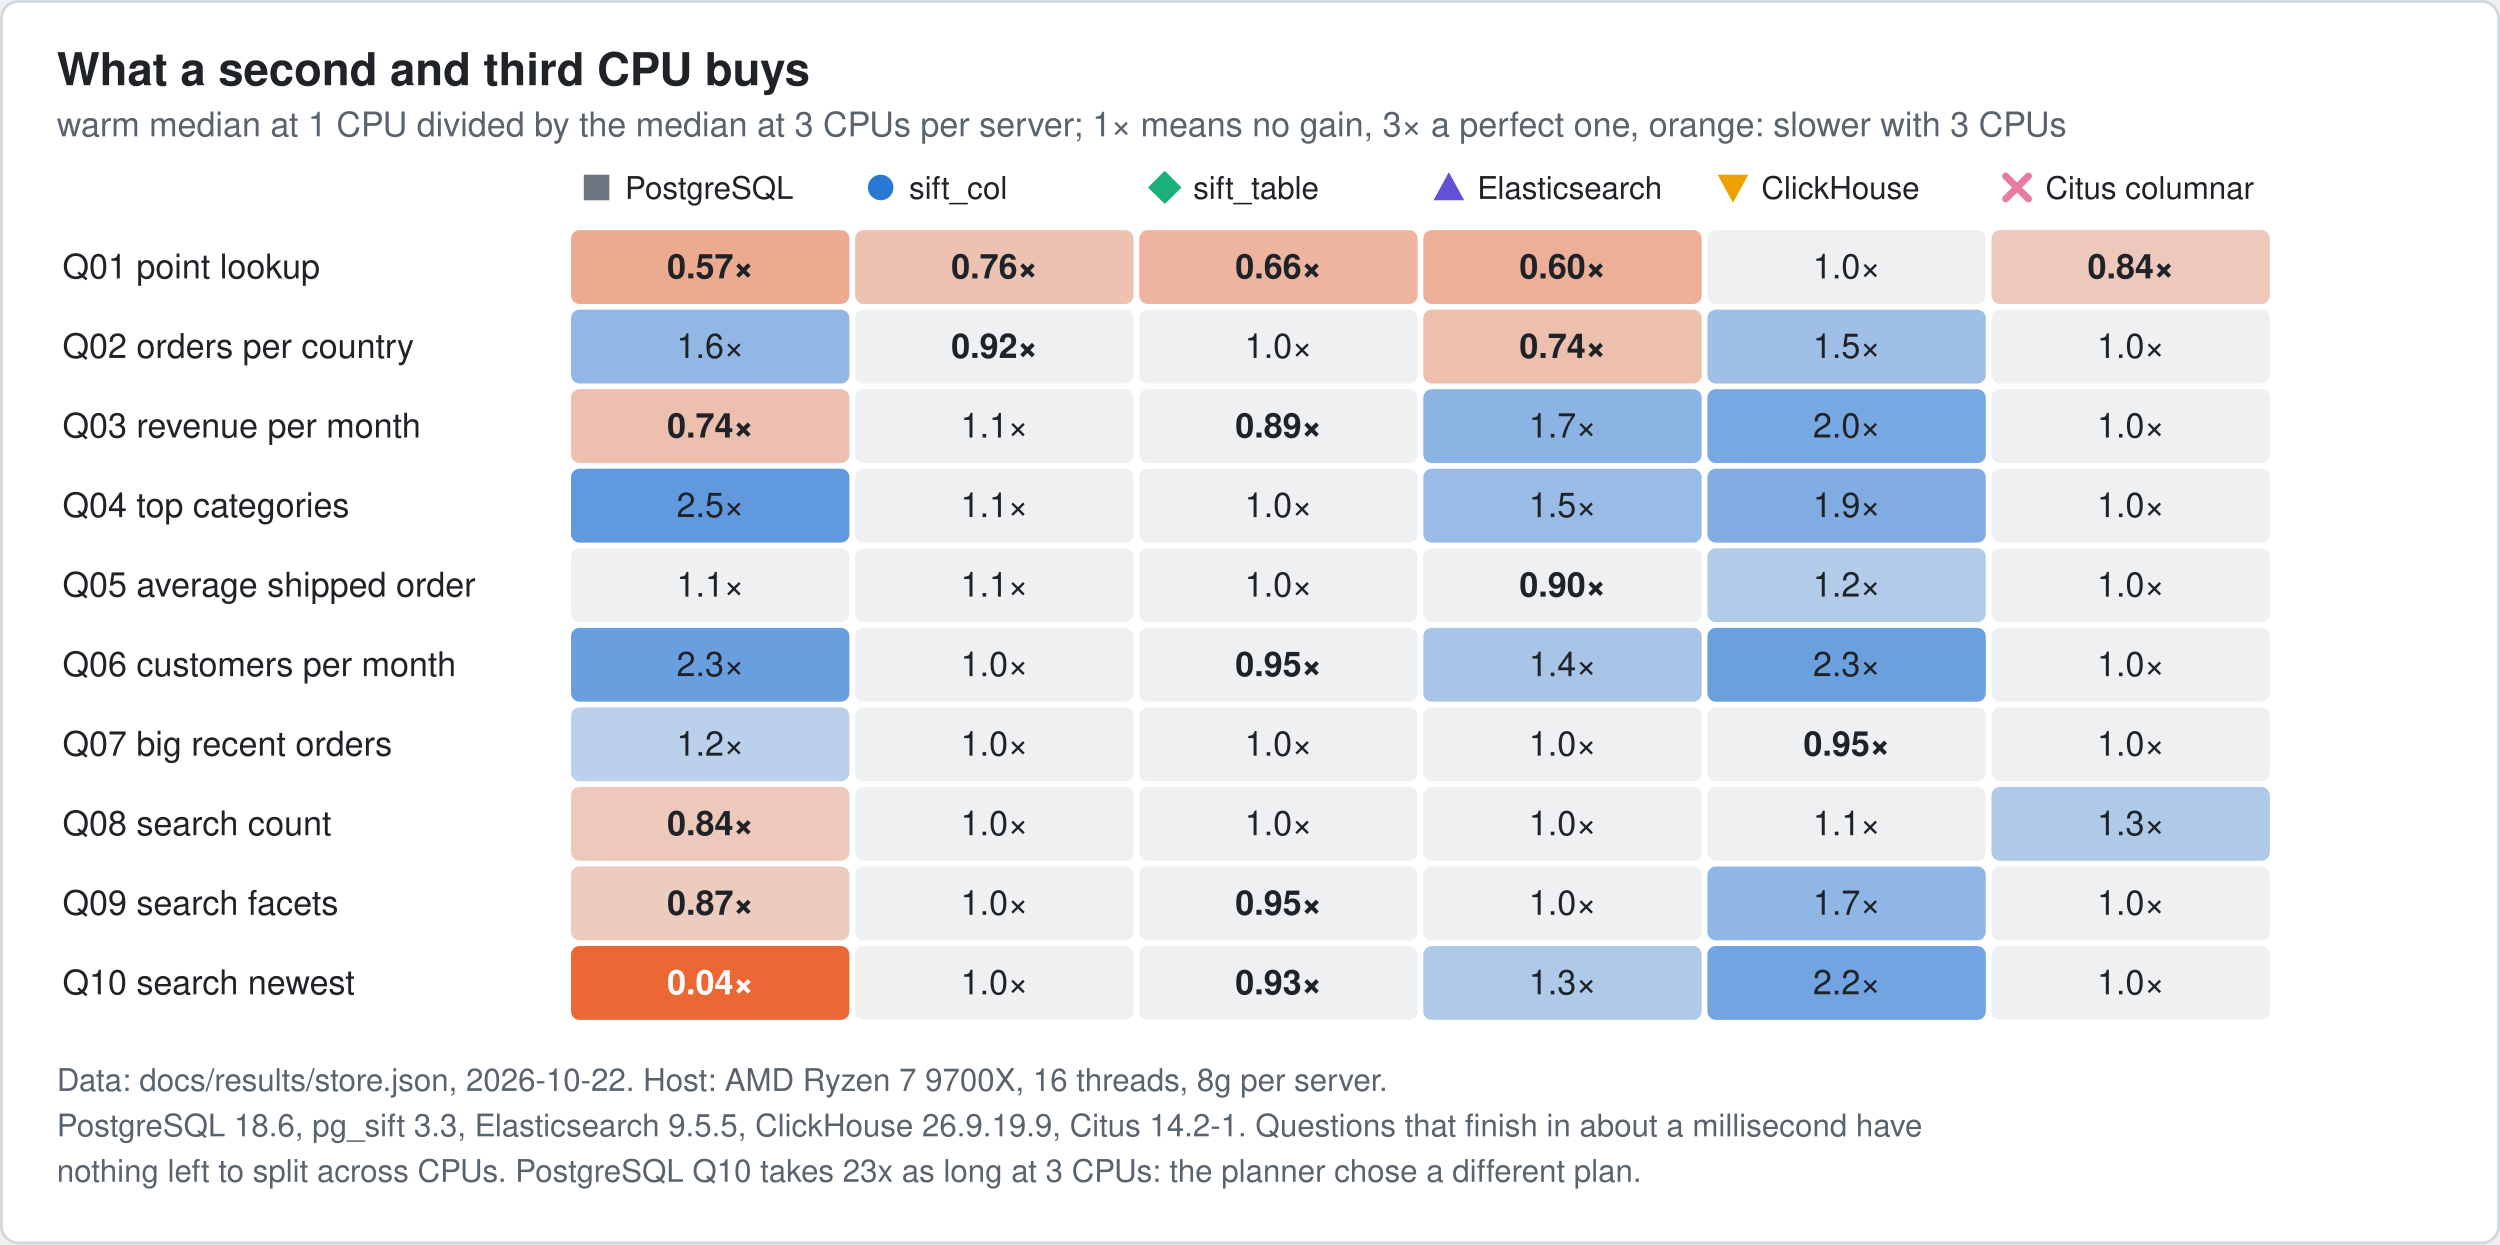
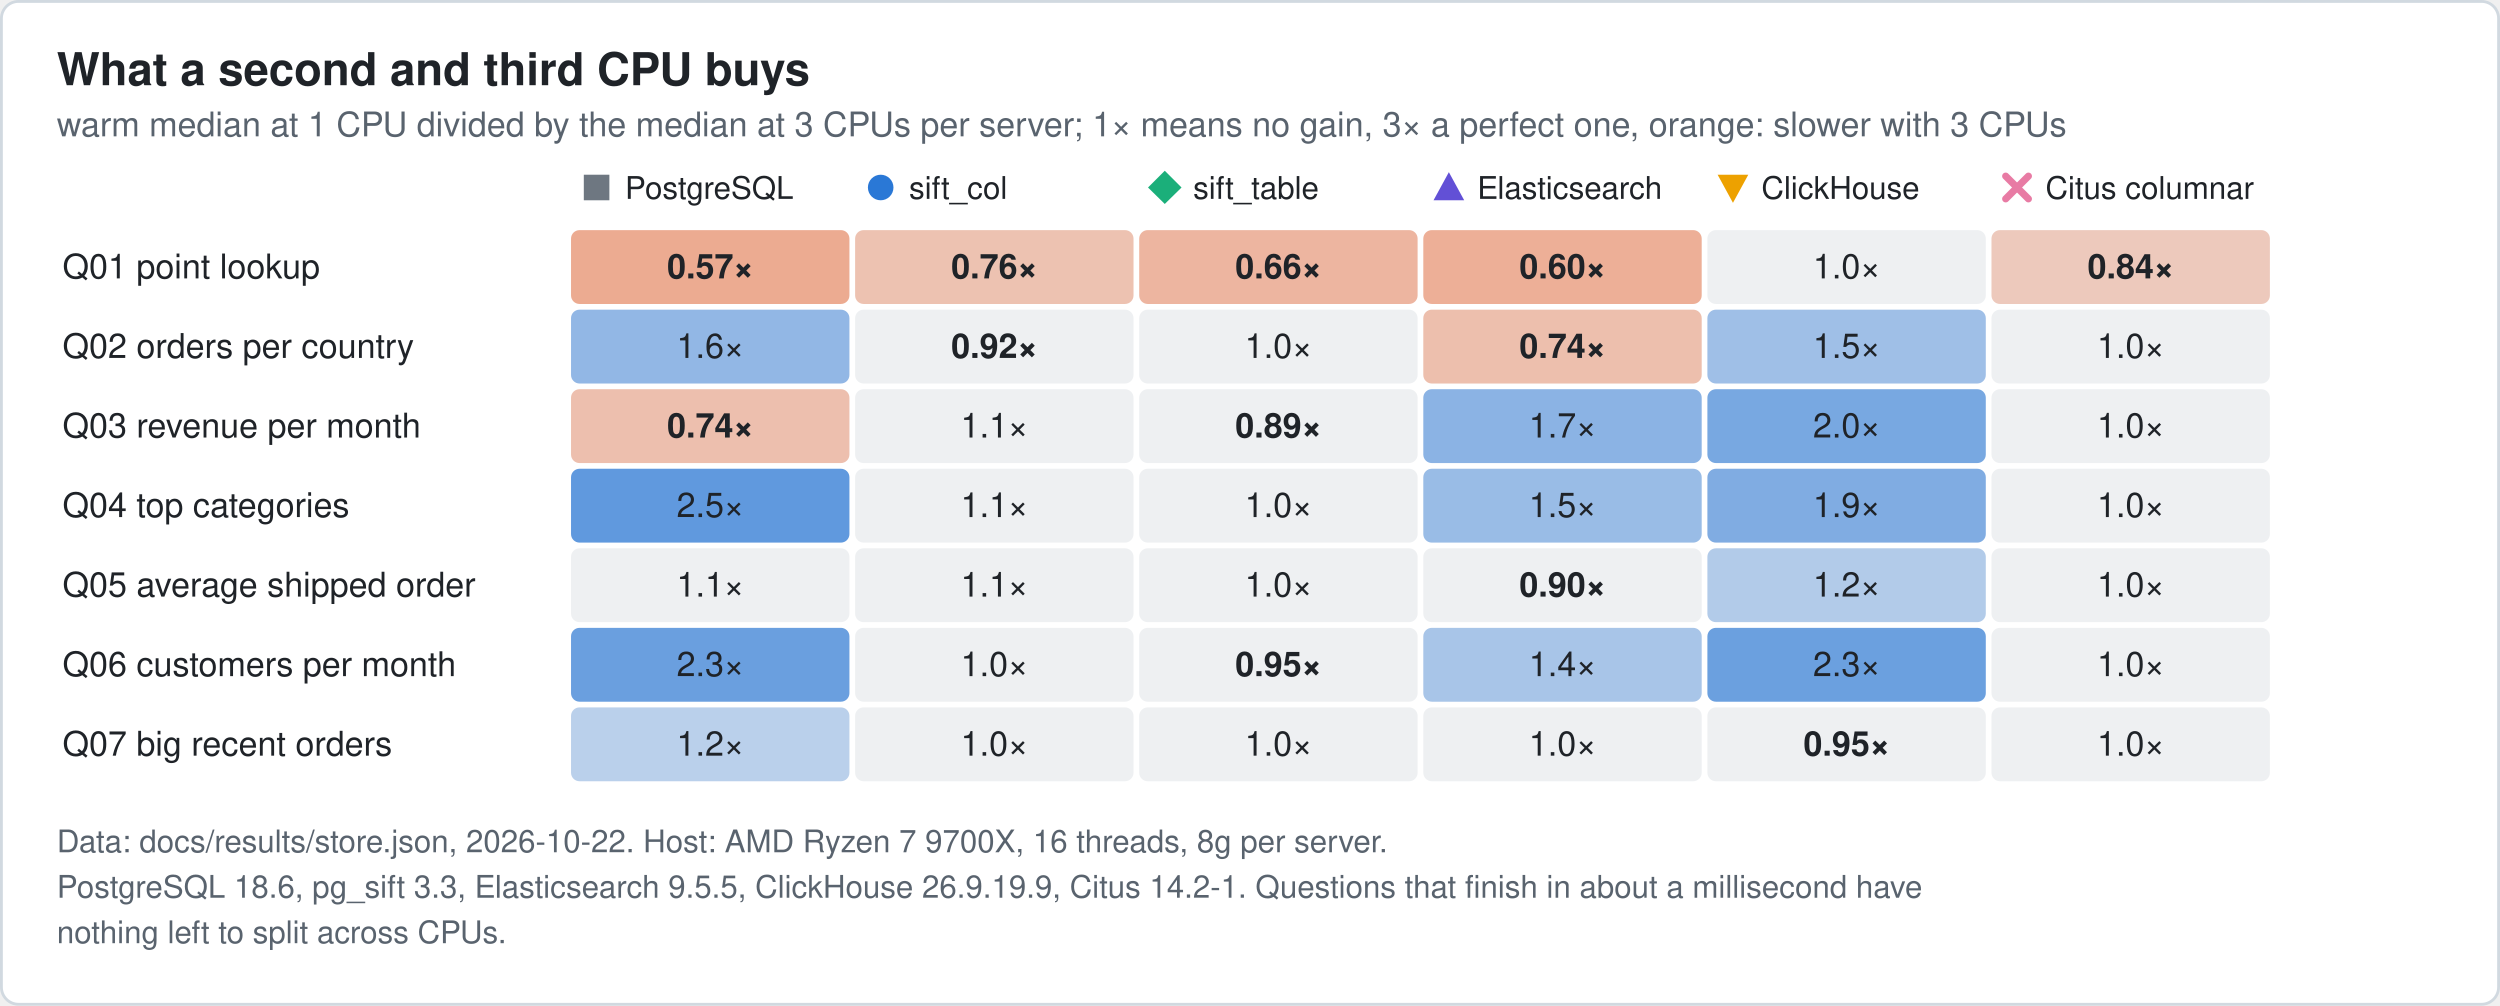
- <svg xmlns="http://www.w3.org/2000/svg" width="880" height="438" viewBox="0 0 880 438" role="img" aria-labelledby="t d" font-family="Helvetica, Arial, sans-serif">
-   <rect x="0.5" y="0.5" width="879" height="437" rx="6" fill="#ffffff" stroke="#d1d9e0" />
+ <svg xmlns="http://www.w3.org/2000/svg" width="880" height="354" viewBox="0 0 880 354" role="img" aria-labelledby="t d" font-family="Helvetica, Arial, sans-serif">
+   <rect x="0.5" y="0.5" width="879" height="353" rx="6" fill="#ffffff" stroke="#d1d9e0" />
  <text x="20" y="30" font-size="16" text-anchor="start" fill="#1f2328" font-weight="bold">What a second and third CPU buys</text>
  <text x="20" y="48" font-size="12" text-anchor="start" fill="#59636e">warm median at 1 CPU divided by the median at 3 CPUs per server; 1× means no gain, 3× a perfect one, orange: slower with 3 CPUs</text>
  <rect x="205.5" y="61.5" width="9" height="9" fill="#6e7781" stroke="#ffffff" stroke-width="2" paint-order="stroke" />
  <text x="220" y="70" font-size="11" text-anchor="start" fill="#1f2328">PostgreSQL</text>
  <circle cx="310" cy="66" r="4.5" fill="#2a78d6" stroke="#ffffff" stroke-width="2" paint-order="stroke" />
  <text x="320" y="70" font-size="11" text-anchor="start" fill="#1f2328">sift_col</text>
  <polygon points="410,60.1 415.9,66 410,71.8 404.1,66" fill="#1baf7a" stroke="#ffffff" stroke-width="2" paint-order="stroke" />
  <text x="420" y="70" font-size="11" text-anchor="start" fill="#1f2328">sift_table</text>
  <polygon points="510,60.6 515.4,70.5 504.6,70.5" fill="#6250d6" stroke="#ffffff" stroke-width="2" paint-order="stroke" />
  <text x="520" y="70" font-size="11" text-anchor="start" fill="#1f2328">Elasticsearch</text>
  <polygon points="610,71.4 615.4,61.5 604.6,61.5" fill="#eda100" stroke="#ffffff" stroke-width="2" paint-order="stroke" />
  <text x="620" y="70" font-size="11" text-anchor="start" fill="#1f2328">ClickHouse</text>
  <g stroke="#e87ba4" stroke-width="2.5" stroke-linecap="round">
    <line x1="706" y1="62" x2="714" y2="70" />
    <line x1="706" y1="70" x2="714" y2="62" />
  </g>
  <text x="720" y="70" font-size="11" text-anchor="start" fill="#1f2328">Citus columnar</text>
  <text x="22" y="98" font-size="12" text-anchor="start" fill="#1f2328">Q01 point lookup</text>
  <text x="22" y="126" font-size="12" text-anchor="start" fill="#1f2328">Q02 orders per country</text>
  <text x="22" y="154" font-size="12" text-anchor="start" fill="#1f2328">Q03 revenue per month</text>
  <text x="22" y="182" font-size="12" text-anchor="start" fill="#1f2328">Q04 top categories</text>
  <text x="22" y="210" font-size="12" text-anchor="start" fill="#1f2328">Q05 average shipped order</text>
  <text x="22" y="238" font-size="12" text-anchor="start" fill="#1f2328">Q06 customers per month</text>
  <text x="22" y="266" font-size="12" text-anchor="start" fill="#1f2328">Q07 big recent orders</text>
-   <text x="22" y="294" font-size="12" text-anchor="start" fill="#1f2328">Q08 search count</text>
-   <text x="22" y="322" font-size="12" text-anchor="start" fill="#1f2328">Q09 search facets</text>
-   <text x="22" y="350" font-size="12" text-anchor="start" fill="#1f2328">Q10 search newest</text>
  <rect x="201" y="81" width="98" height="26" fill="#ecab91" rx="3" />
  <text x="250" y="98" font-size="12" text-anchor="middle" fill="#1f2328" font-weight="bold">0.57×</text>
  <rect x="301" y="81" width="98" height="26" fill="#edc2b1" rx="3" />
  <text x="350" y="98" font-size="12" text-anchor="middle" fill="#1f2328" font-weight="bold">0.76×</text>
  <rect x="401" y="81" width="98" height="26" fill="#edb5a0" rx="3" />
  <text x="450" y="98" font-size="12" text-anchor="middle" fill="#1f2328" font-weight="bold">0.66×</text>
  <rect x="501" y="81" width="98" height="26" fill="#edaf97" rx="3" />
  <text x="550" y="98" font-size="12" text-anchor="middle" fill="#1f2328" font-weight="bold">0.60×</text>
  <rect x="601" y="81" width="98" height="26" fill="#eef0f2" rx="3" />
  <text x="650" y="98" font-size="12" text-anchor="middle" fill="#1f2328">1.0×</text>
  <rect x="701" y="81" width="98" height="26" fill="#edc9bc" rx="3" />
  <text x="750" y="98" font-size="12" text-anchor="middle" fill="#1f2328" font-weight="bold">0.84×</text>
  <rect x="201" y="109" width="98" height="26" fill="#92b7e5" rx="3" />
  <text x="250" y="126" font-size="12" text-anchor="middle" fill="#1f2328">1.6×</text>
  <rect x="301" y="109" width="98" height="26" fill="#eef0f2" rx="3" />
  <text x="350" y="126" font-size="12" text-anchor="middle" fill="#1f2328" font-weight="bold">0.92×</text>
  <rect x="401" y="109" width="98" height="26" fill="#eef0f2" rx="3" />
  <text x="450" y="126" font-size="12" text-anchor="middle" fill="#1f2328">1.0×</text>
  <rect x="501" y="109" width="98" height="26" fill="#edbfad" rx="3" />
  <text x="550" y="126" font-size="12" text-anchor="middle" fill="#1f2328" font-weight="bold">0.74×</text>
  <rect x="601" y="109" width="98" height="26" fill="#9fbfe7" rx="3" />
  <text x="650" y="126" font-size="12" text-anchor="middle" fill="#1f2328">1.5×</text>
  <rect x="701" y="109" width="98" height="26" fill="#eef0f2" rx="3" />
  <text x="750" y="126" font-size="12" text-anchor="middle" fill="#1f2328">1.0×</text>
  <rect x="201" y="137" width="98" height="26" fill="#edbfae" rx="3" />
  <text x="250" y="154" font-size="12" text-anchor="middle" fill="#1f2328" font-weight="bold">0.74×</text>
  <rect x="301" y="137" width="98" height="26" fill="#eef0f2" rx="3" />
  <text x="350" y="154" font-size="12" text-anchor="middle" fill="#1f2328">1.1×</text>
  <rect x="401" y="137" width="98" height="26" fill="#eef0f2" rx="3" />
  <text x="450" y="154" font-size="12" text-anchor="middle" fill="#1f2328" font-weight="bold">0.89×</text>
  <rect x="501" y="137" width="98" height="26" fill="#8bb3e4" rx="3" />
  <text x="550" y="154" font-size="12" text-anchor="middle" fill="#1f2328">1.7×</text>
  <rect x="601" y="137" width="98" height="26" fill="#78a8e1" rx="3" />
  <text x="650" y="154" font-size="12" text-anchor="middle" fill="#1f2328">2.0×</text>
  <rect x="701" y="137" width="98" height="26" fill="#eef0f2" rx="3" />
  <text x="750" y="154" font-size="12" text-anchor="middle" fill="#1f2328">1.0×</text>
  <rect x="201" y="165" width="98" height="26" fill="#6099de" rx="3" />
  <text x="250" y="182" font-size="12" text-anchor="middle" fill="#1f2328">2.5×</text>
  <rect x="301" y="165" width="98" height="26" fill="#eef0f2" rx="3" />
  <text x="350" y="182" font-size="12" text-anchor="middle" fill="#1f2328">1.1×</text>
  <rect x="401" y="165" width="98" height="26" fill="#eef0f2" rx="3" />
  <text x="450" y="182" font-size="12" text-anchor="middle" fill="#1f2328">1.0×</text>
  <rect x="501" y="165" width="98" height="26" fill="#99bce6" rx="3" />
  <text x="550" y="182" font-size="12" text-anchor="middle" fill="#1f2328">1.5×</text>
  <rect x="601" y="165" width="98" height="26" fill="#80ace2" rx="3" />
  <text x="650" y="182" font-size="12" text-anchor="middle" fill="#1f2328">1.9×</text>
  <rect x="701" y="165" width="98" height="26" fill="#eef0f2" rx="3" />
  <text x="750" y="182" font-size="12" text-anchor="middle" fill="#1f2328">1.0×</text>
  <rect x="201" y="193" width="98" height="26" fill="#eef0f2" rx="3" />
  <text x="250" y="210" font-size="12" text-anchor="middle" fill="#1f2328">1.1×</text>
  <rect x="301" y="193" width="98" height="26" fill="#eef0f2" rx="3" />
  <text x="350" y="210" font-size="12" text-anchor="middle" fill="#1f2328">1.1×</text>
  <rect x="401" y="193" width="98" height="26" fill="#eef0f2" rx="3" />
  <text x="450" y="210" font-size="12" text-anchor="middle" fill="#1f2328">1.0×</text>
  <rect x="501" y="193" width="98" height="26" fill="#eef0f2" rx="3" />
  <text x="550" y="210" font-size="12" text-anchor="middle" fill="#1f2328" font-weight="bold">0.90×</text>
  <rect x="601" y="193" width="98" height="26" fill="#b2cbe9" rx="3" />
  <text x="650" y="210" font-size="12" text-anchor="middle" fill="#1f2328">1.2×</text>
  <rect x="701" y="193" width="98" height="26" fill="#eef0f2" rx="3" />
  <text x="750" y="210" font-size="12" text-anchor="middle" fill="#1f2328">1.0×</text>
  <rect x="201" y="221" width="98" height="26" fill="#6a9fdf" rx="3" />
  <text x="250" y="238" font-size="12" text-anchor="middle" fill="#1f2328">2.3×</text>
  <rect x="301" y="221" width="98" height="26" fill="#eef0f2" rx="3" />
  <text x="350" y="238" font-size="12" text-anchor="middle" fill="#1f2328">1.0×</text>
  <rect x="401" y="221" width="98" height="26" fill="#eef0f2" rx="3" />
  <text x="450" y="238" font-size="12" text-anchor="middle" fill="#1f2328" font-weight="bold">0.95×</text>
  <rect x="501" y="221" width="98" height="26" fill="#a8c5e8" rx="3" />
  <text x="550" y="238" font-size="12" text-anchor="middle" fill="#1f2328">1.4×</text>
  <rect x="601" y="221" width="98" height="26" fill="#6ba0df" rx="3" />
  <text x="650" y="238" font-size="12" text-anchor="middle" fill="#1f2328">2.3×</text>
  <rect x="701" y="221" width="98" height="26" fill="#eef0f2" rx="3" />
  <text x="750" y="238" font-size="12" text-anchor="middle" fill="#1f2328">1.0×</text>
  <rect x="201" y="249" width="98" height="26" fill="#bad0eb" rx="3" />
  <text x="250" y="266" font-size="12" text-anchor="middle" fill="#1f2328">1.2×</text>
  <rect x="301" y="249" width="98" height="26" fill="#eef0f2" rx="3" />
  <text x="350" y="266" font-size="12" text-anchor="middle" fill="#1f2328">1.0×</text>
  <rect x="401" y="249" width="98" height="26" fill="#eef0f2" rx="3" />
  <text x="450" y="266" font-size="12" text-anchor="middle" fill="#1f2328">1.0×</text>
  <rect x="501" y="249" width="98" height="26" fill="#eef0f2" rx="3" />
  <text x="550" y="266" font-size="12" text-anchor="middle" fill="#1f2328">1.0×</text>
  <rect x="601" y="249" width="98" height="26" fill="#eef0f2" rx="3" />
  <text x="650" y="266" font-size="12" text-anchor="middle" fill="#1f2328" font-weight="bold">0.95×</text>
  <rect x="701" y="249" width="98" height="26" fill="#eef0f2" rx="3" />
  <text x="750" y="266" font-size="12" text-anchor="middle" fill="#1f2328">1.0×</text>
-   <rect x="201" y="277" width="98" height="26" fill="#edc9bc" rx="3" />
-   <text x="250" y="294" font-size="12" text-anchor="middle" fill="#1f2328" font-weight="bold">0.84×</text>
-   <rect x="301" y="277" width="98" height="26" fill="#eef0f2" rx="3" />
-   <text x="350" y="294" font-size="12" text-anchor="middle" fill="#1f2328">1.0×</text>
-   <rect x="401" y="277" width="98" height="26" fill="#eef0f2" rx="3" />
-   <text x="450" y="294" font-size="12" text-anchor="middle" fill="#1f2328">1.0×</text>
-   <rect x="501" y="277" width="98" height="26" fill="#eef0f2" rx="3" />
-   <text x="550" y="294" font-size="12" text-anchor="middle" fill="#1f2328">1.0×</text>
-   <rect x="601" y="277" width="98" height="26" fill="#eef0f2" rx="3" />
-   <text x="650" y="294" font-size="12" text-anchor="middle" fill="#1f2328">1.1×</text>
-   <rect x="701" y="277" width="98" height="26" fill="#afcae9" rx="3" />
-   <text x="750" y="294" font-size="12" text-anchor="middle" fill="#1f2328">1.3×</text>
-   <rect x="201" y="305" width="98" height="26" fill="#edccc0" rx="3" />
-   <text x="250" y="322" font-size="12" text-anchor="middle" fill="#1f2328" font-weight="bold">0.87×</text>
-   <rect x="301" y="305" width="98" height="26" fill="#eef0f2" rx="3" />
-   <text x="350" y="322" font-size="12" text-anchor="middle" fill="#1f2328">1.0×</text>
-   <rect x="401" y="305" width="98" height="26" fill="#eef0f2" rx="3" />
-   <text x="450" y="322" font-size="12" text-anchor="middle" fill="#1f2328" font-weight="bold">0.95×</text>
-   <rect x="501" y="305" width="98" height="26" fill="#eef0f2" rx="3" />
-   <text x="550" y="322" font-size="12" text-anchor="middle" fill="#1f2328">1.0×</text>
-   <rect x="601" y="305" width="98" height="26" fill="#8fb6e4" rx="3" />
-   <text x="650" y="322" font-size="12" text-anchor="middle" fill="#1f2328">1.7×</text>
-   <rect x="701" y="305" width="98" height="26" fill="#eef0f2" rx="3" />
-   <text x="750" y="322" font-size="12" text-anchor="middle" fill="#1f2328">1.0×</text>
-   <rect x="201" y="333" width="98" height="26" fill="#eb6834" rx="3" />
-   <text x="250" y="350" font-size="12" text-anchor="middle" fill="#ffffff" font-weight="bold">0.04×</text>
-   <rect x="301" y="333" width="98" height="26" fill="#eef0f2" rx="3" />
-   <text x="350" y="350" font-size="12" text-anchor="middle" fill="#1f2328">1.0×</text>
-   <rect x="401" y="333" width="98" height="26" fill="#eef0f2" rx="3" />
-   <text x="450" y="350" font-size="12" text-anchor="middle" fill="#1f2328" font-weight="bold">0.93×</text>
-   <rect x="501" y="333" width="98" height="26" fill="#afc9e9" rx="3" />
-   <text x="550" y="350" font-size="12" text-anchor="middle" fill="#1f2328">1.3×</text>
-   <rect x="601" y="333" width="98" height="26" fill="#71a4e0" rx="3" />
-   <text x="650" y="350" font-size="12" text-anchor="middle" fill="#1f2328">2.2×</text>
-   <rect x="701" y="333" width="98" height="26" fill="#eef0f2" rx="3" />
-   <text x="750" y="350" font-size="12" text-anchor="middle" fill="#1f2328">1.0×</text>
-   <text x="20" y="384" font-size="11" text-anchor="start" fill="#59636e">Data: docs/results/store.json, 2026-10-22. Host: AMD Ryzen 7 9700X, 16 threads, 8g per server.</text>
-   <text x="20" y="400" font-size="11" text-anchor="start" fill="#59636e">PostgreSQL 18.6, pg_sift 3.3, Elasticsearch 9.5.5, ClickHouse 26.9.19.9, Citus 14.2-1. Questions that finish in about a millisecond have</text>
-   <text x="20" y="416" font-size="11" text-anchor="start" fill="#59636e">nothing left to split across CPUs. PostgreSQL Q10 takes 23x as long at 3 CPUs: the planner chose a different plan.</text>
+   <text x="20" y="300" font-size="11" text-anchor="start" fill="#59636e">Data: docs/results/store.json, 2026-10-22. Host: AMD Ryzen 7 9700X, 16 threads, 8g per server.</text>
+   <text x="20" y="316" font-size="11" text-anchor="start" fill="#59636e">PostgreSQL 18.6, pg_sift 3.3, Elasticsearch 9.5.5, ClickHouse 26.9.19.9, Citus 14.2-1. Questions that finish in about a millisecond have</text>
+   <text x="20" y="332" font-size="11" text-anchor="start" fill="#59636e">nothing left to split across CPUs.</text>
</svg>
